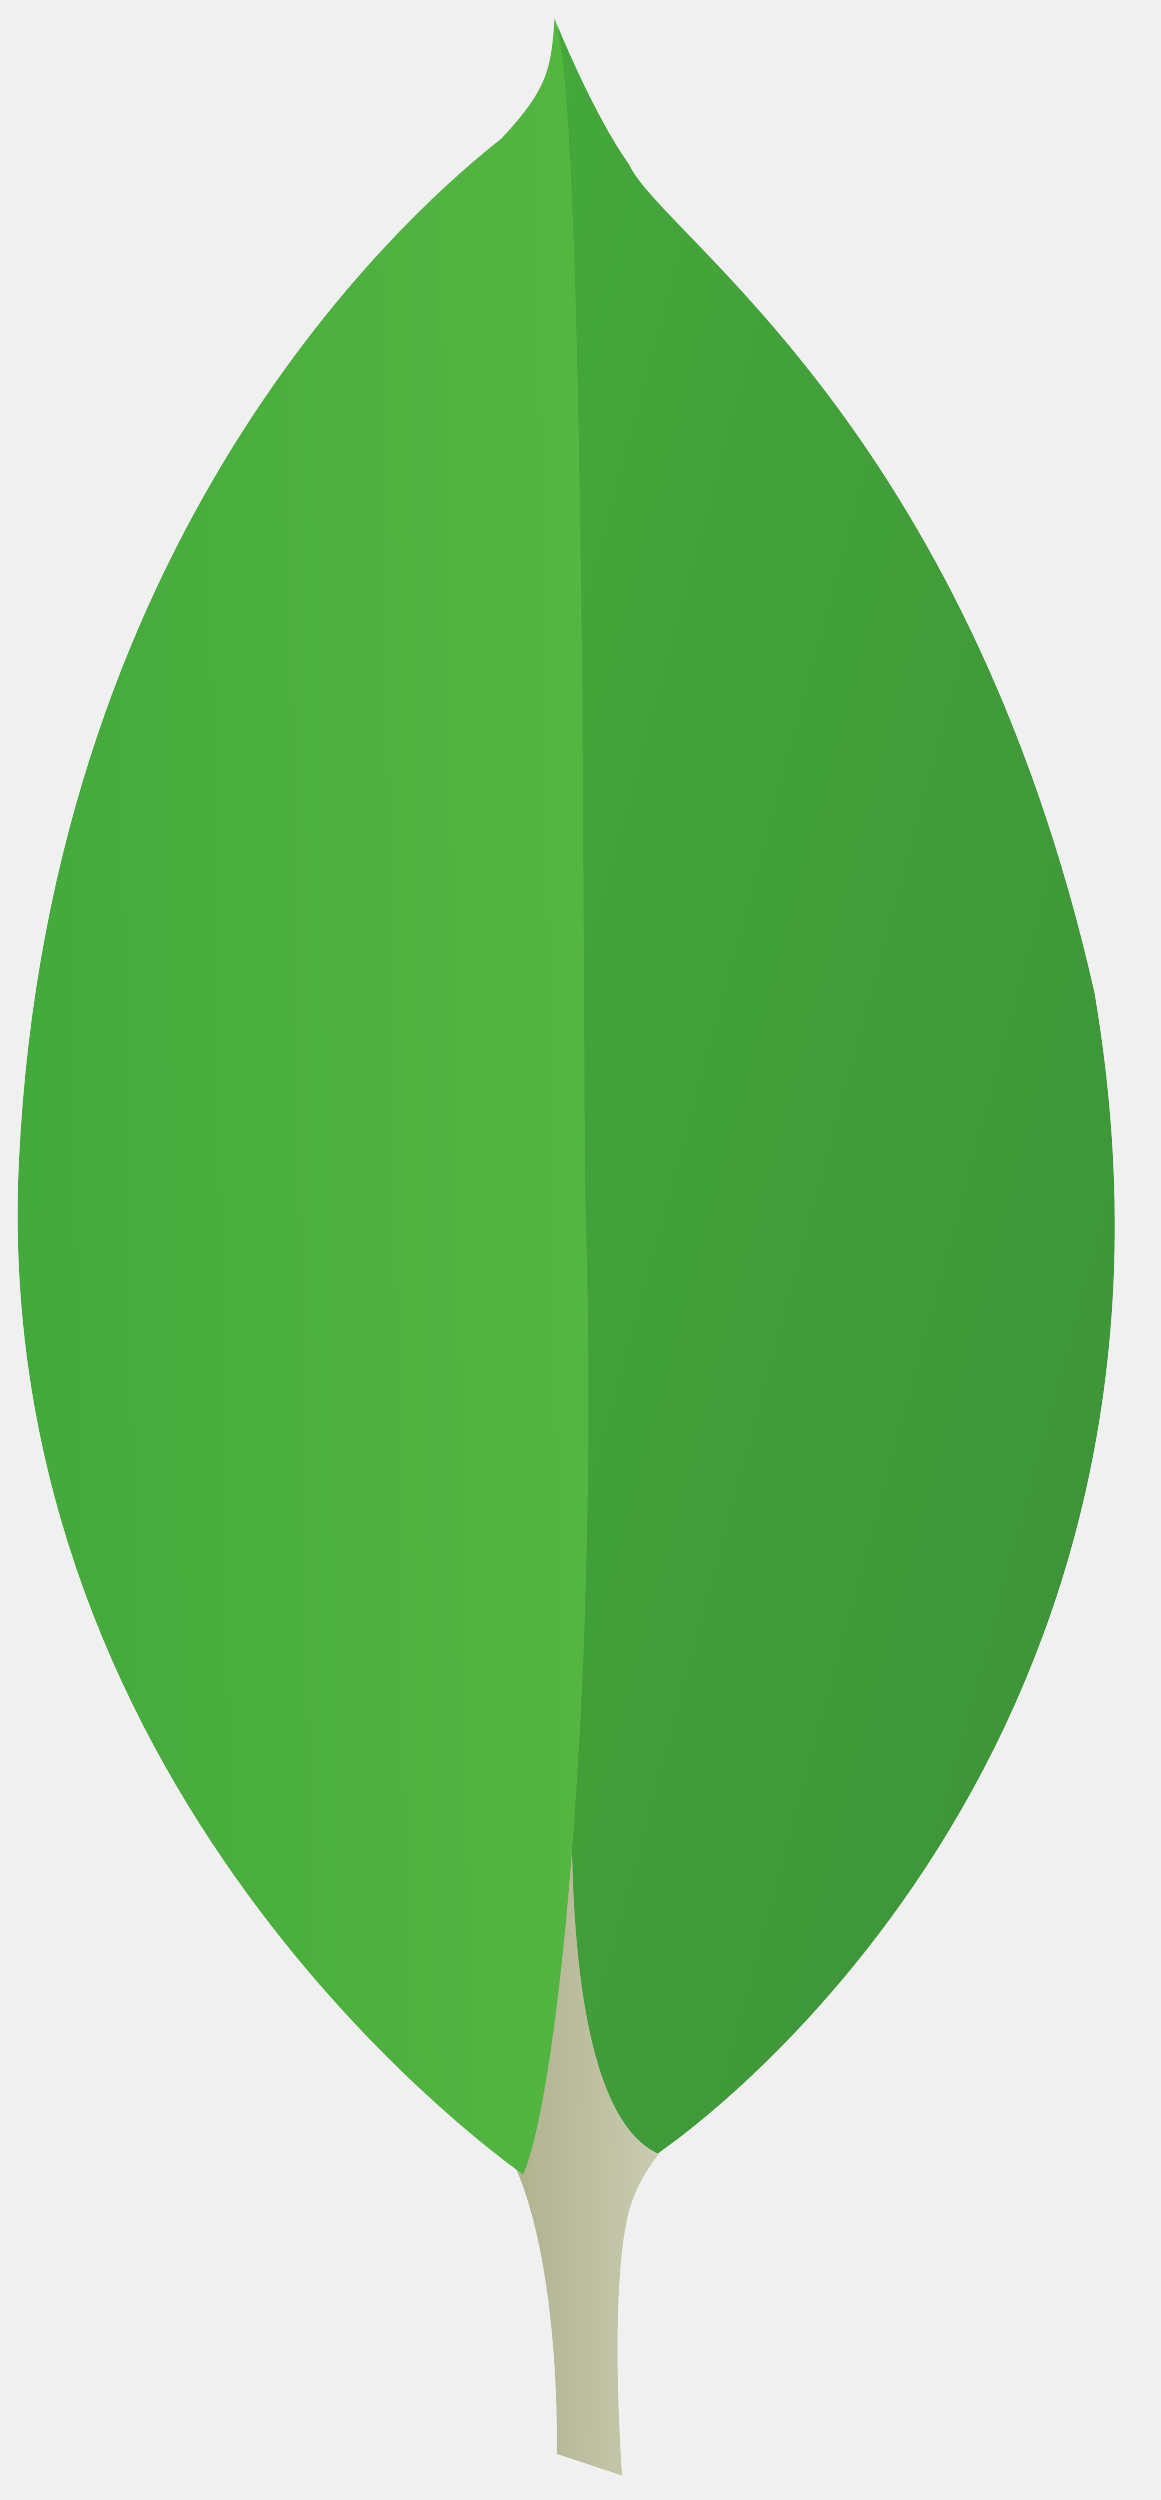
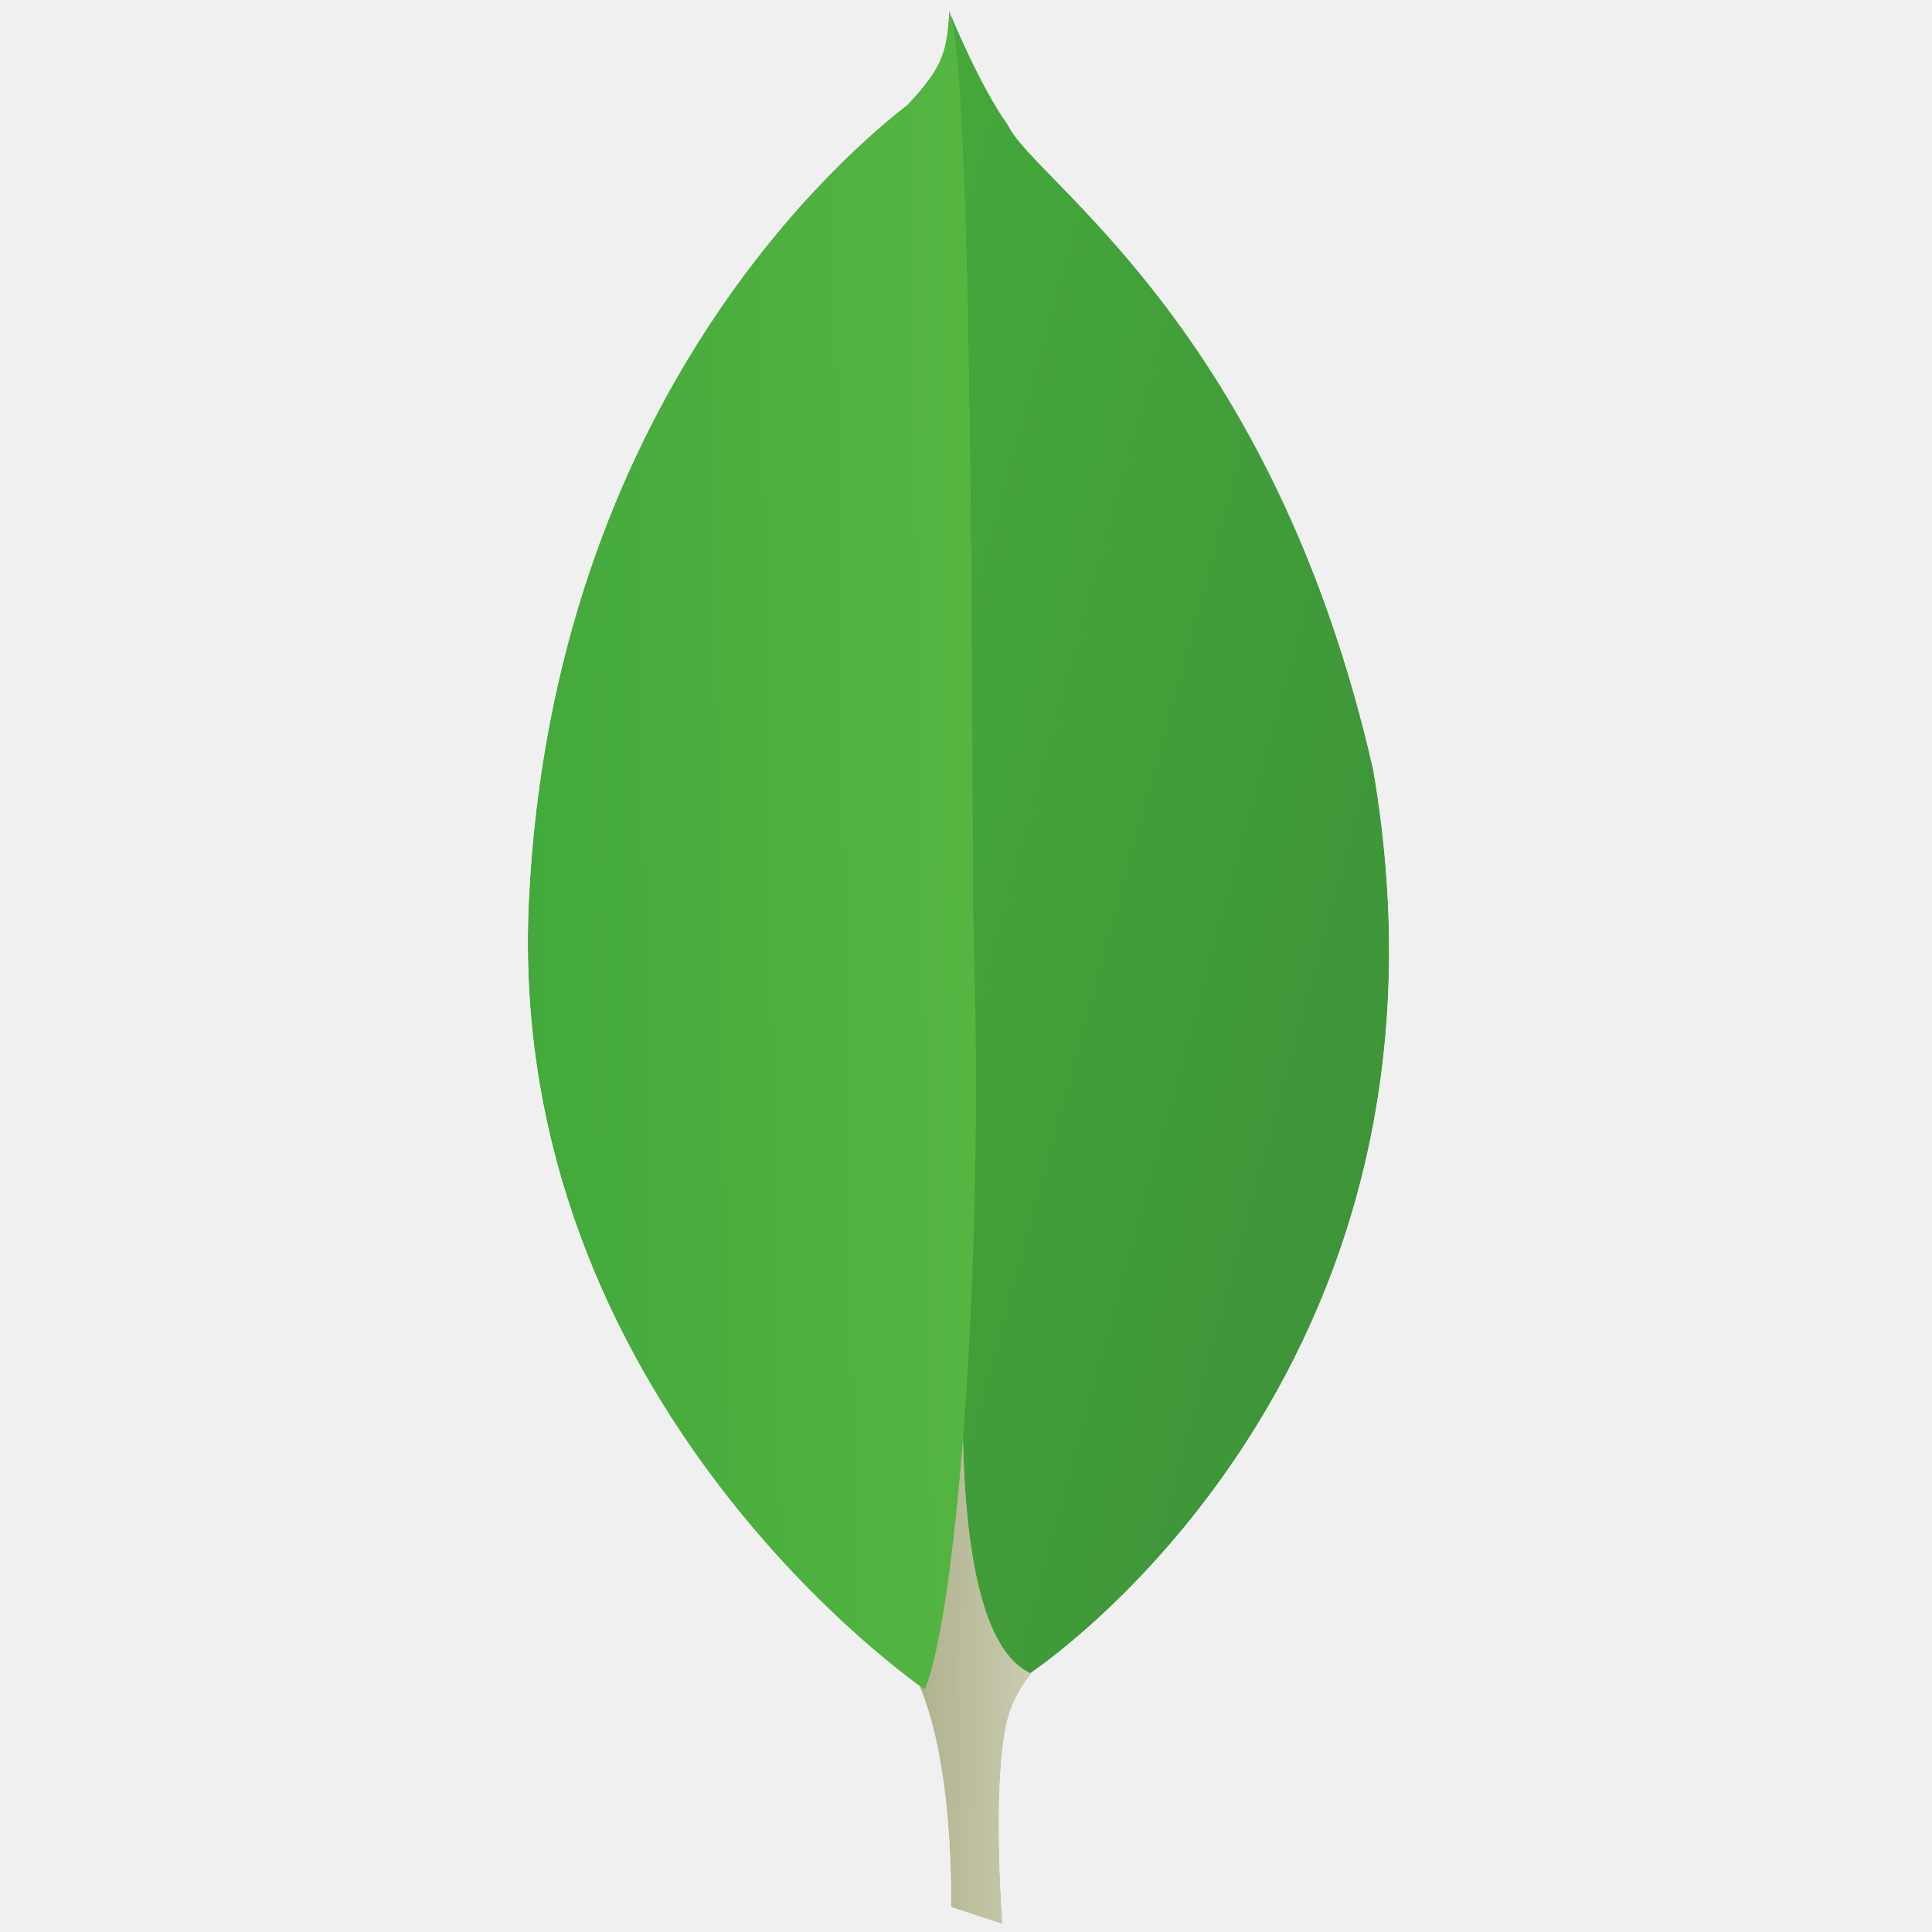
- <svg xmlns="http://www.w3.org/2000/svg" xmlns:xlink="http://www.w3.org/1999/xlink" width="65" height="140" viewBox="0 0 65 140">
+ <svg xmlns="http://www.w3.org/2000/svg" xmlns:xlink="http://www.w3.org/1999/xlink" width="140" height="140" viewBox="0 0 140 140">
  <defs>
-     <path id="a" d="M11.53,0.083 L7.853,1.305 C7.853,1.305 8.322,19.993 1.61,21.302 C-2.816,26.451 2.291,241.271 18.369,22.038 C18.369,22.038 12.866,19.263 11.825,14.551 C10.783,9.836 11.53,0.083 11.53,0.083 L11.53,0.083 Z" />
+     <path id="a" d="M11.71,0.083 L7.975,1.314 C7.975,1.314 8.452,20.137 1.635,21.455 C-2.86,26.642 2.327,243.007 18.656,22.196 C18.656,22.196 13.067,19.402 12.009,14.656 C10.952,9.906 11.71,0.083 11.71,0.083 L11.71,0.083 Z" />
    <linearGradient id="c" x1="-70.443%" x2="160.736%" y1="56.045%" y2="44.147%">
      <stop stop-color="#929669" offset="0%" />
      <stop stop-color="#929669" offset="23.077%" />
      <stop stop-color="#FDFCF1" offset="100%" />
    </linearGradient>
-     <path id="d" d="M5.657,0.013 C5.657,0.013 37.609,21.145 30.123,65.031 C22.915,96.915 5.895,107.397 4.066,111.399 C2.052,114.231 0.024,119.25 0.024,119.25 L1.384,30.411 C1.384,30.411 -1.428,3.285 5.657,0.013 L5.657,0.013 Z" />
+     <path id="d" d="M5.746,0.013 C5.746,0.013 38.196,21.297 30.594,65.499 C23.273,97.612 5.987,108.17 4.129,112.2 C2.084,115.052 0.025,120.108 0.025,120.108 L1.405,30.63 C1.405,30.63 -1.45,3.309 5.746,0.013 L5.746,0.013 Z" />
    <linearGradient id="f" x1="-16.607%" x2="78.15%" y1="99.299%" y2="2.536%">
      <stop stop-color="#45AA3A" offset="0%" />
      <stop stop-color="#3D9439" offset="100%" />
    </linearGradient>
-     <path id="g" d="M28.441,0.064 C28.441,0.064 -1.53,20.596 0.194,56.822 C1.919,93.048 23.088,110.86 27.21,114.091 C29.876,116.944 29.986,118.044 30.192,120.858 C32.061,116.829 31.75,60.666 31.948,54.101 C32.716,28.547 30.538,4.888 28.441,0.064 L28.441,0.064 Z" />
+     <path id="g" d="M28.885,0.065 C28.885,0.065 -1.554,20.744 0.197,57.23 C1.949,93.718 23.448,111.658 27.636,114.912 C30.343,117.786 30.455,118.893 30.664,121.728 C32.561,117.669 32.246,61.102 32.447,54.49 C33.227,28.753 31.016,4.923 28.885,0.065 L28.885,0.065 Z" />
    <linearGradient id="i" x1="-9.624%" x2="152.344%" y1="43.904%" y2="53.689%">
      <stop stop-color="#41A83B" offset="0%" />
      <stop stop-color="#5EBC44" offset="100%" />
    </linearGradient>
  </defs>
-   <g fill="none" fill-rule="evenodd" transform="matrix(1 0 0 -1 .86 139.224)">
-     <g transform="translate(22.46 .493)">
+   <g fill="none" fill-rule="evenodd" transform="matrix(1 0 0 -1 38.125 140)">
+     <g transform="translate(22.81 .497)">
      <mask id="b" fill="white">
        <use xlink:href="#a" />
      </mask>
-       <path fill="url(#c)" fill-rule="nonzero" d="M11.53,0.083 L7.853,1.305 C7.853,1.305 8.322,19.993 1.61,21.302 C-2.816,26.451 2.291,241.271 18.369,22.038 C18.369,22.038 12.866,19.263 11.825,14.551 C10.783,9.836 11.53,0.083 11.53,0.083" mask="url(#b)" />
+       <path fill="url(#c)" fill-rule="nonzero" d="M11.71,0.083 L7.975,1.314 C7.975,1.314 8.452,20.137 1.635,21.455 C-2.86,26.642 2.327,243.007 18.656,22.196 C18.656,22.196 13.067,19.402 12.009,14.656 C10.952,9.906 11.71,0.083 11.71,0.083" mask="url(#b)" />
    </g>
-     <g transform="translate(30.314 18.61)">
+     <g transform="translate(30.787 18.743)">
      <mask id="e" fill="white">
        <use xlink:href="#d" />
      </mask>
-       <path fill="url(#f)" fill-rule="nonzero" d="M5.657,0.013 C5.657,0.013 37.609,21.145 30.123,65.031 C22.915,96.915 5.895,107.397 4.066,111.399 C2.052,114.231 0.024,119.25 0.024,119.25 L1.384,30.411 C1.384,30.411 -1.428,3.285 5.657,0.013" mask="url(#e)" />
+       <path fill="url(#f)" fill-rule="nonzero" d="M5.746,0.013 C5.746,0.013 38.196,21.297 30.594,65.499 C23.273,97.612 5.987,108.17 4.129,112.2 C2.084,115.052 0.025,120.108 0.025,120.108 L1.405,30.63 C1.405,30.63 -1.45,3.309 5.746,0.013" mask="url(#e)" />
    </g>
-     <g transform="translate(0 17.377)">
+     <g transform="translate(0 17.502)">
      <mask id="h" fill="white">
        <use xlink:href="#g" />
      </mask>
-       <path fill="url(#i)" fill-rule="nonzero" d="M28.441,0.064 C28.441,0.064 -1.53,20.596 0.194,56.822 C1.919,93.048 23.088,110.86 27.21,114.091 C29.876,116.944 29.986,118.044 30.192,120.858 C32.061,116.829 31.75,60.666 31.948,54.101 C32.716,28.547 30.538,4.888 28.441,0.064" mask="url(#h)" />
+       <path fill="url(#i)" fill-rule="nonzero" d="M28.885,0.065 C28.885,0.065 -1.554,20.744 0.197,57.23 C1.949,93.718 23.448,111.658 27.636,114.912 C30.343,117.786 30.455,118.893 30.664,121.728 C32.561,117.669 32.246,61.102 32.447,54.49 C33.227,28.753 31.016,4.923 28.885,0.065" mask="url(#h)" />
    </g>
  </g>
</svg>
